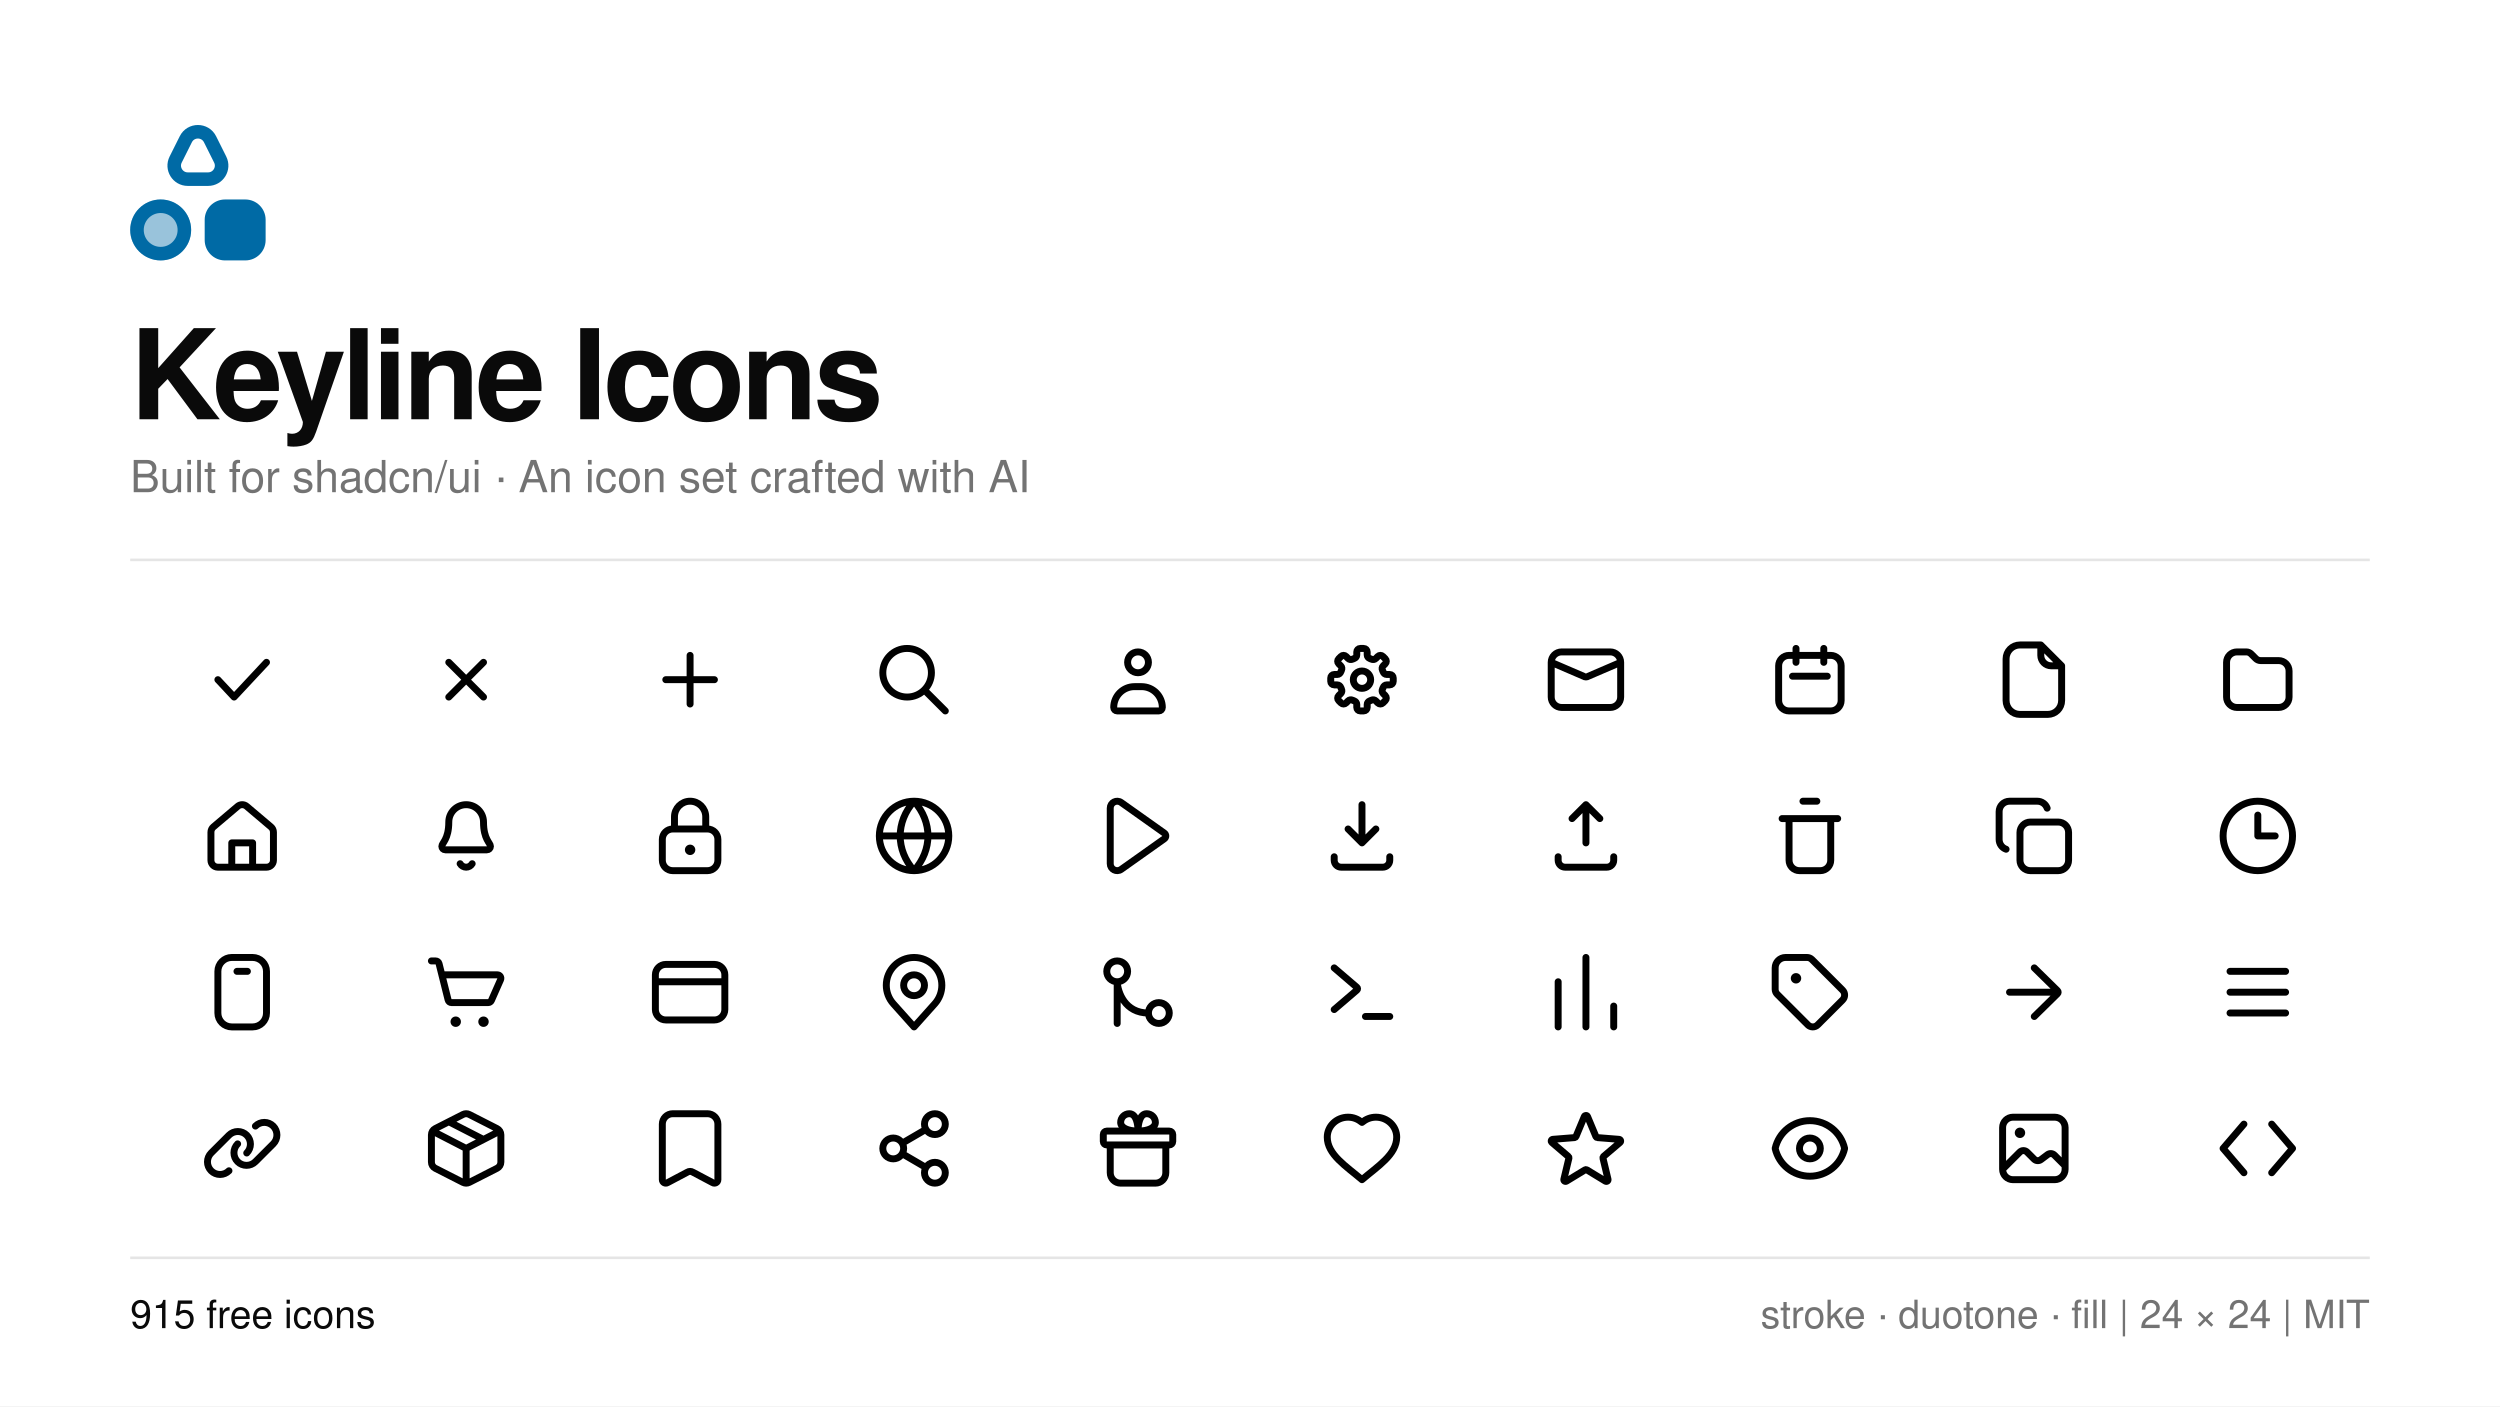
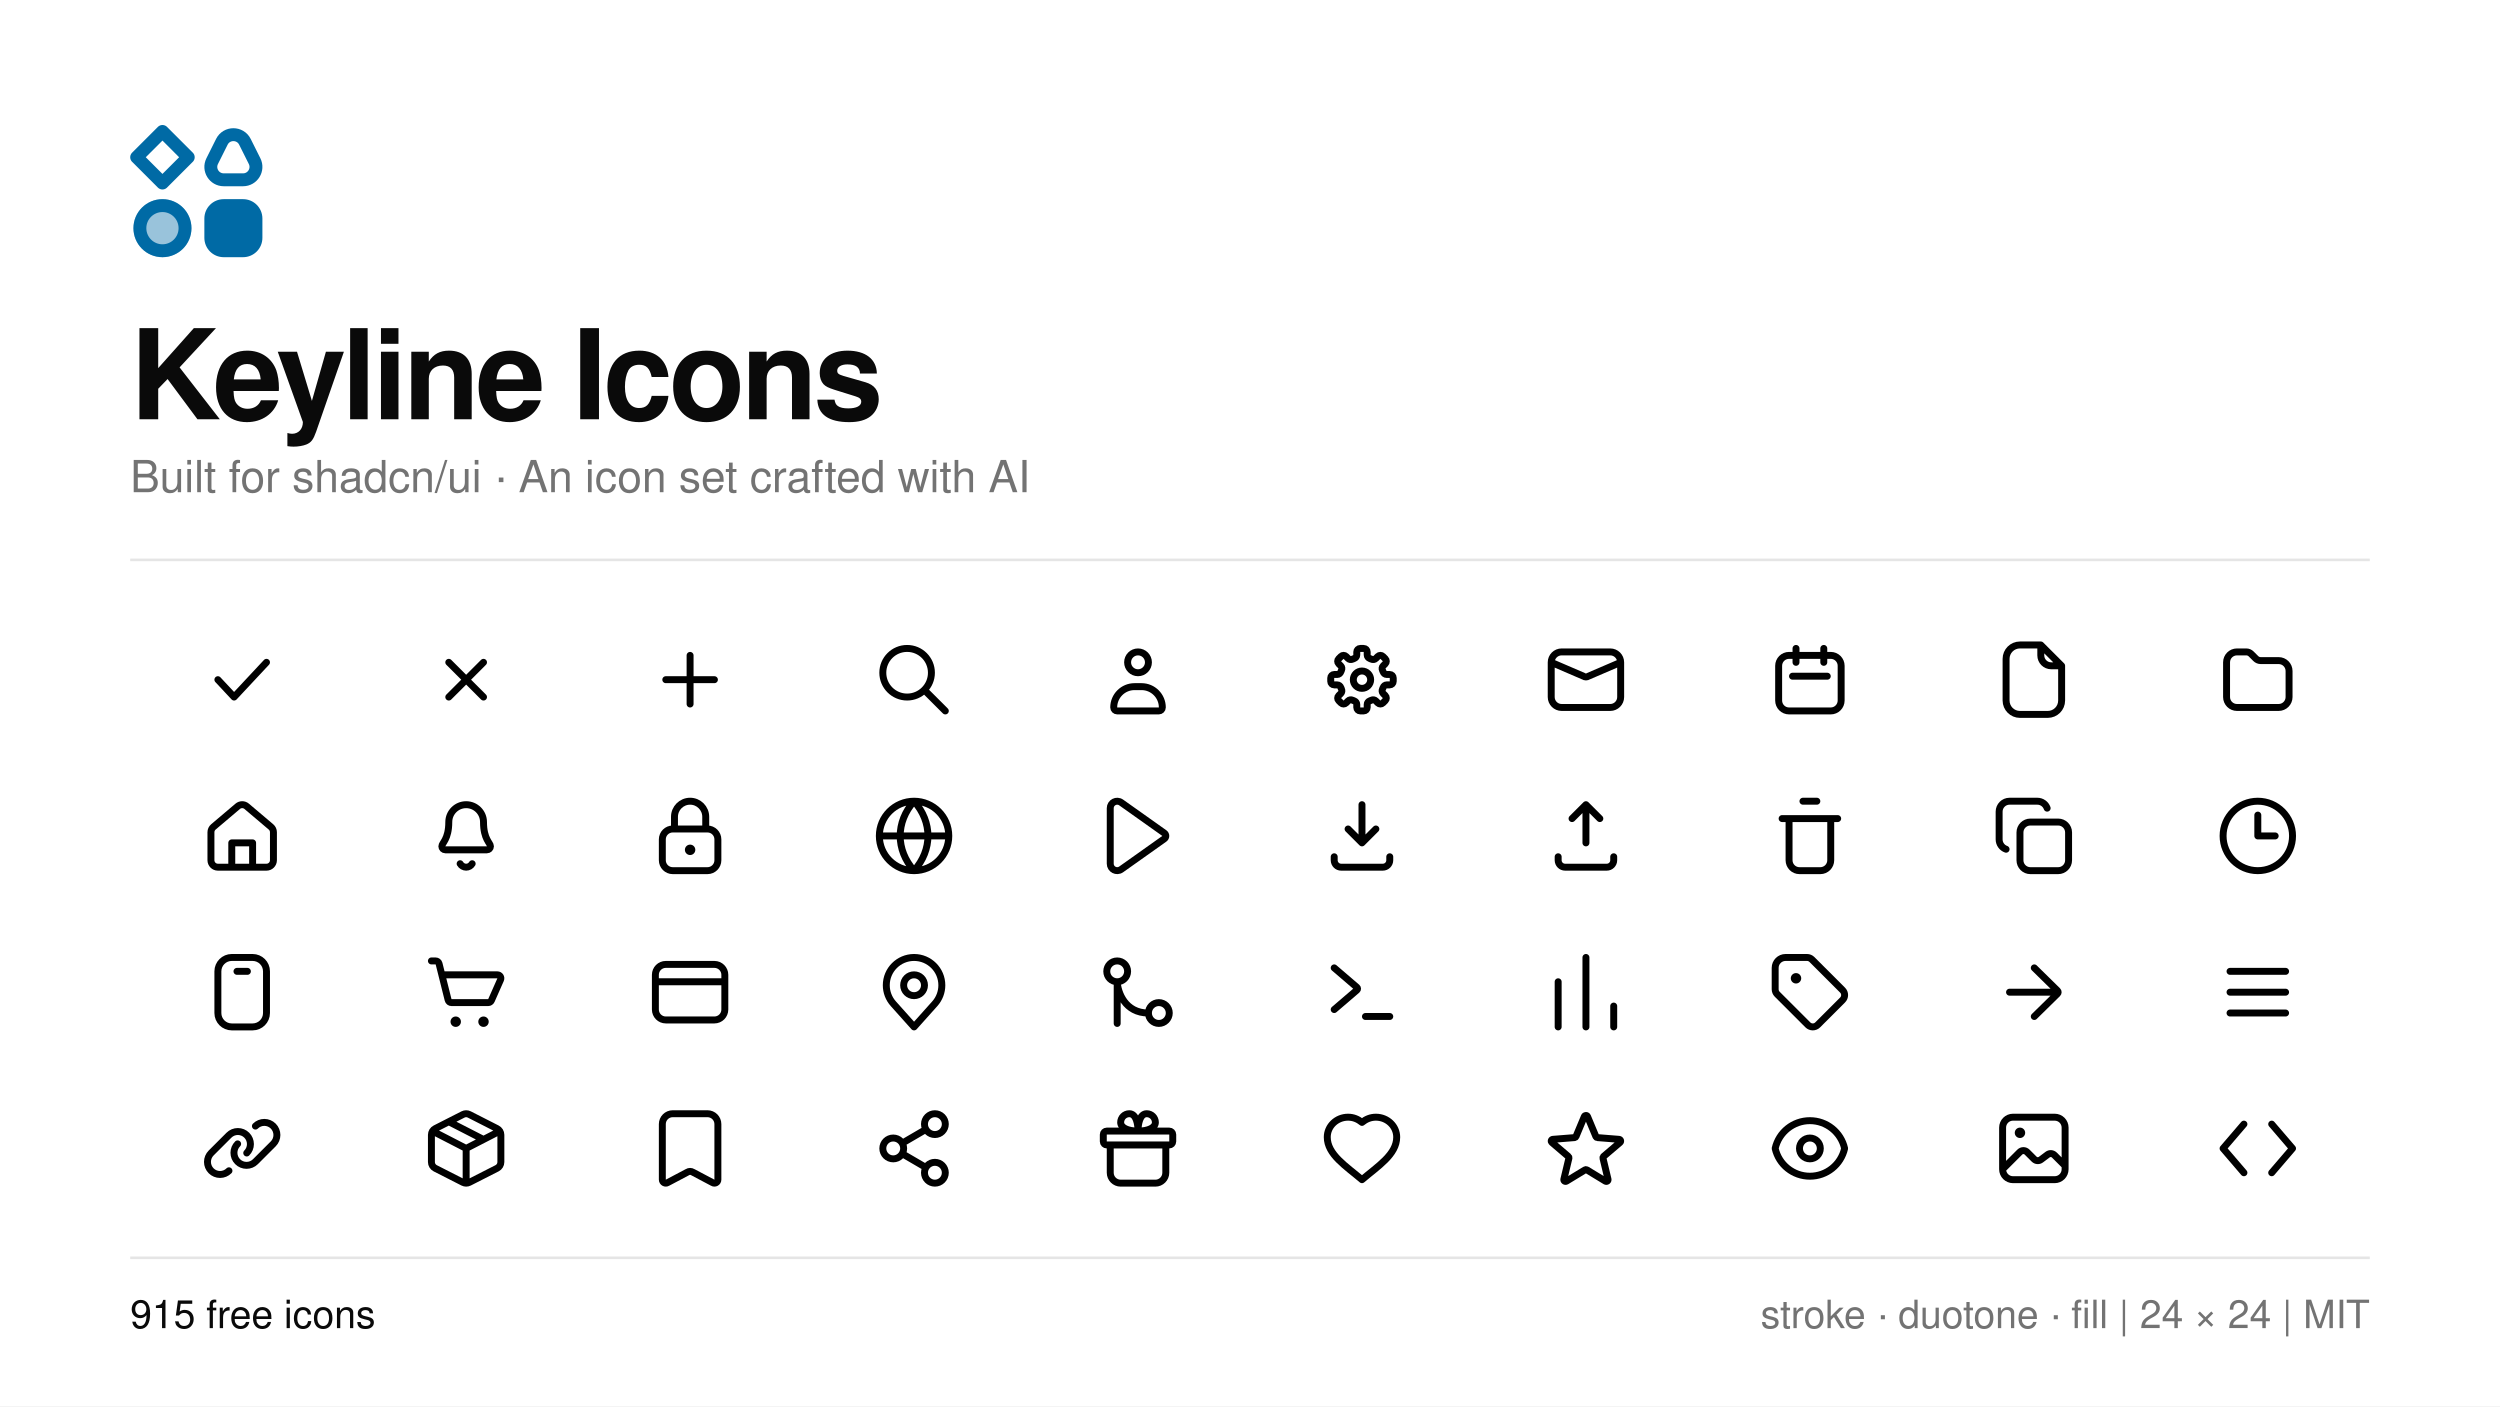
<svg xmlns="http://www.w3.org/2000/svg" width="1920" height="1080" viewBox="0 0 1920 1080">
  <rect width="1920" height="1080" fill="#ffffff" />
-   <g transform="translate(100 96) scale(5.2) translate(-2 -2)" color="#006aa5">
-     <path d="M10.212 4.106 C10.949 2.631 13.053 2.631 13.79 4.106 L15.288 7.104 C15.953 8.434 14.986 9.998 13.499 9.998 L10.503 9.998 C9.016 9.998 8.049 8.434 8.713 7.104 L10.212 4.106 Z" fill="none" stroke="currentColor" stroke-width="2" stroke-linecap="round" stroke-linejoin="round" />
+   <g transform="translate(100 96) scale(4.952381) translate(-1.5 -1.5)" color="#006aa5">
+     <path d="M6.5 2.5L10.5 6.5L6.5 10.5L2.5 6.5Z" fill="none" stroke="currentColor" stroke-width="2" stroke-linecap="butt" stroke-linejoin="round" />
+     <path d="M10.212 4.106 C10.949 2.631 13.053 2.631 13.79 4.106 L15.288 7.104 C15.953 8.434 14.986 9.998 13.499 9.998 L10.503 9.998 C9.016 9.998 8.049 8.434 8.713 7.104 L10.212 4.106 Z" transform="translate(5.5 0)" fill="none" stroke="currentColor" stroke-width="2" stroke-linecap="round" stroke-linejoin="round" />
    <path d="M6.5 13C8.985 13 11 15.015 11 17.5C11 19.985 8.985 22 6.5 22C4.015 22 2 19.985 2 17.5C2 15.015 4.015 13 6.5 13Z" fill="currentColor" fill-opacity="0.4" />
    <path d="M10 17.5C10 19.433 8.433 21 6.5 21C4.567 21 3 19.433 3 17.5C3 15.567 4.567 14 6.5 14C8.433 14 10 15.567 10 17.5Z" fill="none" stroke="currentColor" stroke-width="2" stroke-linecap="round" stroke-linejoin="round" />
    <path d="M19 13C20.657 13 22 14.343 22 16L22 19C22 20.657 20.657 22 19 22L16 22C14.343 22 13 20.657 13 19L13 16C13 14.343 14.343 13 16 13L19 13Z" fill="currentColor" />
  </g>
  <text x="100" y="322" font-family="-apple-system, BlinkMacSystemFont, 'Segoe UI', Helvetica, Arial, sans-serif" font-size="96" font-weight="600" letter-spacing="-3" fill="#0a0a0a">Keyline Icons</text>
  <text x="100" y="378" font-family="-apple-system, BlinkMacSystemFont, 'Segoe UI', Helvetica, Arial, sans-serif" font-size="34" fill="#737373">Built for shadcn/ui · An icon set crafted with AI</text>
  <line x1="100" y1="430" x2="1820" y2="430" stroke="#e5e5e5" stroke-width="2" />
  <g fill="none" stroke="#0a0a0a">
    <g transform="translate(154.00 490) scale(2.666667)" fill="none" stroke="currentColor" stroke-width="2" stroke-linecap="round" stroke-linejoin="round">
      <path d="M5 12L9.667 17L19 7" />
    </g>
    <g transform="translate(326.00 490) scale(2.666667)" fill="none" stroke="currentColor" stroke-width="2" stroke-linecap="round" stroke-linejoin="round">
      <path d="M7 7L17 17M17 7L7 17" />
    </g>
    <g transform="translate(498.00 490) scale(2.666667)" fill="none" stroke="currentColor" stroke-width="2" stroke-linecap="round" stroke-linejoin="round">
      <path d="M5 12H19M11.995 19.005V5.005" />
    </g>
    <g transform="translate(670.00 490) scale(2.666667)" fill="none" stroke="currentColor" stroke-width="2" stroke-linecap="round" stroke-linejoin="round">
      <path d="M17 10C17 13.866 13.866 17 10 17C6.134 17 3 13.866 3 10C3 6.134 6.134 3 10 3C13.866 3 17 6.134 17 10ZM15 15L21 21" />
    </g>
    <g transform="translate(842.00 490) scale(2.666667)" fill="none" stroke="currentColor" stroke-width="2" stroke-linecap="round" stroke-linejoin="round">
      <path d="M11 14H13C16.314 14 19 16.686 19 20C19 20.552 18.552 21 18 21H6C5.448 21 5 20.552 5 20C5 16.686 7.686 14 11 14ZM12 4C13.657 4 15 5.343 15 7C15 8.657 13.657 10 12 10C10.343 10 9 8.657 9 7C9 5.343 10.343 4 12 4Z" />
    </g>
    <g transform="translate(1014.00 490) scale(2.666667)" fill="none" stroke="currentColor" stroke-width="2" stroke-linecap="round" stroke-linejoin="round">
      <path d="M13.5 4.885C13.5 5.348 13.822 5.743 14.257 5.904C14.412 5.962 14.565 6.025 14.714 6.093C15.136 6.287 15.643 6.235 15.971 5.908L16.597 5.282C16.987 4.892 17.62 4.892 18.011 5.282L18.718 5.989C19.108 6.38 19.108 7.013 18.717 7.403L18.092 8.028C17.764 8.356 17.712 8.864 17.906 9.285C17.975 9.435 18.038 9.587 18.096 9.743C18.257 10.178 18.652 10.5 19.116 10.5L20 10.5C20.552 10.5 21 10.948 21 11.5L21 12.5C21 13.052 20.552 13.5 20 13.5L19.116 13.5C18.652 13.5 18.257 13.822 18.096 14.257C18.038 14.412 17.975 14.565 17.906 14.714C17.712 15.136 17.764 15.643 18.092 15.971L18.718 16.597C19.108 16.987 19.108 17.62 18.718 18.011L18.011 18.718C17.62 19.108 16.987 19.108 16.597 18.718L15.971 18.092C15.643 17.764 15.136 17.712 14.714 17.906C14.565 17.974 14.412 18.038 14.257 18.095C13.822 18.256 13.5 18.651 13.5 19.114L13.5 20C13.5 20.552 13.052 21 12.5 21L11.5 21C10.948 21 10.5 20.552 10.5 20L10.5 19.114C10.5 18.651 10.178 18.256 9.743 18.095C9.587 18.038 9.435 17.975 9.285 17.906C8.864 17.712 8.356 17.764 8.028 18.092L7.403 18.717C7.013 19.108 6.38 19.108 5.989 18.718L5.282 18.011C4.892 17.62 4.892 16.987 5.282 16.597L5.908 15.971C6.235 15.643 6.287 15.136 6.093 14.714C6.025 14.565 5.962 14.412 5.904 14.257C5.743 13.822 5.348 13.5 4.885 13.5L4 13.5C3.448 13.5 3 13.052 3 12.5L3 11.5C3 10.948 3.448 10.5 4 10.5L4.885 10.5C5.348 10.5 5.743 10.178 5.904 9.743C5.961 9.587 6.024 9.435 6.093 9.285C6.287 8.864 6.235 8.356 5.907 8.028L5.282 7.403C4.892 7.013 4.892 6.38 5.282 5.989L5.989 5.282C6.38 4.892 7.013 4.892 7.403 5.282L8.028 5.907C8.356 6.235 8.864 6.287 9.285 6.093C9.435 6.024 9.587 5.961 9.743 5.904C10.178 5.743 10.5 5.348 10.5 4.885L10.5 4C10.5 3.448 10.948 3 11.5 3L12.5 3C13.052 3 13.5 3.448 13.5 4L13.5 4.885ZM12 9.5C13.381 9.5 14.5 10.619 14.5 12C14.5 13.381 13.381 14.5 12 14.5C10.619 14.5 9.5 13.381 9.5 12C9.5 10.619 10.619 9.5 12 9.5Z" />
    </g>
    <g transform="translate(1186.00 490) scale(2.666667)" fill="none" stroke="currentColor" stroke-width="2" stroke-linecap="round" stroke-linejoin="round">
      <path d="M5 4H19C20.657 4 22 5.343 22 7V17C22 18.657 20.657 20 19 20H5C3.343 20 2 18.657 2 17V7C2 5.343 3.343 4 5 4ZM2 7L11.293 11C11.715 11.282 12.285 11.282 12.707 11L22 7" />
    </g>
    <g transform="translate(1358.00 490) scale(2.666667)" fill="none" stroke="currentColor" stroke-width="2" stroke-linecap="round" stroke-linejoin="round">
      <path d="M6 5H18C19.657 5 21 6.343 21 8V18C21 19.657 19.657 21 18 21H6C4.343 21 3 19.657 3 18V8C3 6.343 4.343 5 6 5ZM7 11H17M8 3V7M16 3V7" />
    </g>
    <g transform="translate(1530.00 490) scale(2.666667)" fill="none" stroke="currentColor" stroke-width="2" stroke-linecap="round" stroke-linejoin="round">
      <path d="M14 2H8C5.791 2 4 3.791 4 6V18C4 20.209 5.791 22 8 22H16C18.209 22 20 20.209 20 18V8L14 2ZM14 2V5C14 6.657 15.343 8 17 8H20" />
    </g>
    <g transform="translate(1702.00 490) scale(2.666667)" fill="none" stroke="currentColor" stroke-width="2" stroke-linecap="round" stroke-linejoin="round">
      <path d="M3 7C3 5.343 4.343 4 6 4L8.672 4C9.202 4 9.711 4.211 10.086 4.586L11.414 5.914C11.789 6.289 12.298 6.5 12.828 6.5L18 6.5C19.657 6.5 21 7.843 21 9.5L21 17C21 18.657 19.657 20 18 20L6 20C4.343 20 3 18.657 3 17Z" />
    </g>
    <g transform="translate(154.00 610) scale(2.666667)" fill="none" stroke="currentColor" stroke-width="2" stroke-linecap="round" stroke-linejoin="round">
      <path d="M20.293 9.401L13.293 3.47C12.547 2.838 11.453 2.838 10.707 3.47L3.707 9.401C3.259 9.781 3 10.339 3 10.927L3 19C3 20.105 3.895 21 5 21L19 21C20.105 21 21 20.105 21 19L21 10.927C21 10.339 20.741 9.781 20.293 9.401ZM9 21V14H15V21" />
    </g>
    <g transform="translate(326.00 610) scale(2.666667)" fill="none" stroke="currentColor" stroke-width="2" stroke-linecap="round" stroke-linejoin="round">
      <path d="M12 3C14.761 3 17 5.239 17 8C17 13 19 14 19 15C19 15.552 18.552 16 18 16H6C5.448 16 5 15.552 5 15C5 14 7 13 7 8C7 5.239 9.239 3 12 3ZM10.268 20C10.625 20.619 11.286 21 12 21C12.714 21 13.375 20.619 13.732 20" />
    </g>
    <g transform="translate(498.00 610) scale(2.666667)" fill="none" stroke="currentColor" stroke-width="2" stroke-linecap="round" stroke-linejoin="round">
      <path d="M7.5 10V6.5C7.5 4.015 9.515 2 12 2C14.485 2 16.5 4.015 16.5 6.5V10M4 13V19C4 20.657 5.343 22 7 22H17C18.657 22 20 20.657 20 19V13C20 11.343 18.657 10 17 10H7C5.343 10 4 11.343 4 13Z" />
      <path d="M13.5 16C13.5 16.828 12.828 17.5 12 17.5C11.172 17.5 10.5 16.828 10.5 16C10.5 15.172 11.172 14.5 12 14.5C12.828 14.5 13.5 15.172 13.5 16Z" fill="currentColor" stroke="none" />
    </g>
    <g transform="translate(670.00 610) scale(2.666667)" fill="none" stroke="currentColor" stroke-width="2" stroke-linecap="round" stroke-linejoin="round">
      <path d="M22 12C22 17.523 17.523 22 12 22C6.477 22 2 17.523 2 12C2 6.477 6.477 2 12 2C17.523 2 22 6.477 22 12ZM2 12H22M12 2C14.667 5 16 8.5 16 12C16 15.5 14.667 19 12 22C9.333 19 8 15.5 8 12C8 8.5 9.333 5 12 2Z" />
    </g>
    <g transform="translate(842.00 610) scale(2.666667)" fill="none" stroke="currentColor" stroke-width="2" stroke-linecap="round" stroke-linejoin="round">
      <path d="M4 4.004C4 2.38 5.833 1.433 7.157 2.372L19.579 11.184C20.14 11.583 20.14 12.417 19.579 12.816L7.157 21.628C5.833 22.567 4 21.62 4 19.996Z" />
    </g>
    <g transform="translate(1014.00 610) scale(2.666667)" fill="none" stroke="currentColor" stroke-width="2" stroke-linecap="round" stroke-linejoin="round">
      <path d="M12 3V14M8 10L12 14L16 10M4 18V19C4 20.105 4.895 21 6 21H18C19.105 21 20 20.105 20 19V18" />
    </g>
    <g transform="translate(1186.00 610) scale(2.666667)" fill="none" stroke="currentColor" stroke-width="2" stroke-linecap="round" stroke-linejoin="round">
      <path d="M12 14V3M8 7L12 3L16 7M4 18V19C4 20.105 4.895 21 6 21H18C19.105 21 20 20.105 20 19V18" />
    </g>
    <g transform="translate(1358.00 610) scale(2.666667)" fill="none" stroke="currentColor" stroke-width="2" stroke-linecap="round" stroke-linejoin="round">
      <path d="M10 2H14M4 7H20M6 7H18V19C18 20.657 16.657 22 15 22H9C7.343 22 6 20.657 6 19V7Z" />
    </g>
    <g transform="translate(1530.00 610) scale(2.666667)" fill="none" stroke="currentColor" stroke-width="2" stroke-linecap="round" stroke-linejoin="round">
      <path d="M15.828 4C15.405 2.801 14.271 2 13 2H5C3.343 2 2 3.343 2 5V13C2 14.271 2.801 15.405 4 15.828M11 8H19C20.657 8 22 9.343 22 11V19C22 20.657 20.657 22 19 22H11C9.343 22 8 20.657 8 19V11C8 9.343 9.343 8 11 8Z" />
    </g>
    <g transform="translate(1702.00 610) scale(2.666667)" fill="none" stroke="currentColor" stroke-width="2" stroke-linecap="round" stroke-linejoin="round">
      <path d="M12 6L12 12L17 12M12 2C17.523 2 22 6.477 22 12C22 17.523 17.523 22 12 22C6.477 22 2 17.523 2 12C2 6.477 6.477 2 12 2Z" />
    </g>
    <g transform="translate(154.00 730) scale(2.666667)" fill="none" stroke="currentColor" stroke-width="2" stroke-linecap="round" stroke-linejoin="round">
      <path d="M10.5 6H13.5M19 18V6C19 3.791 17.209 2 15 2H9C6.791 2 5 3.791 5 6V18C5 20.209 6.791 22 9 22H15C17.209 22 19 20.209 19 18Z" />
    </g>
    <g transform="translate(326.00 730) scale(2.666667)" fill="none" stroke="currentColor" stroke-width="2" stroke-linecap="round" stroke-linejoin="round">
      <path d="M2 3H3.219C3.678 3 4.078 3.312 4.189 3.757L5 7M5 7H20.998C21.72 7 22.204 7.743 21.913 8.404L19.263 14.404C19.103 14.766 18.744 15 18.348 15H7.781C7.322 15 6.922 14.688 6.811 14.242L5 7Z" />
      <path d="M10.5 20.5C10.5 21.328 9.828 22 9 22C8.172 22 7.5 21.328 7.5 20.5C7.5 19.672 8.172 19 9 19C9.828 19 10.5 19.672 10.5 20.5ZM18.5 20.5C18.5 21.328 17.828 22 17 22C16.172 22 15.5 21.328 15.5 20.5C15.5 19.672 16.172 19 17 19C17.828 19 18.5 19.672 18.5 20.5Z" fill="currentColor" stroke="none" />
    </g>
    <g transform="translate(498.00 730) scale(2.666667)" fill="none" stroke="currentColor" stroke-width="2" stroke-linecap="round" stroke-linejoin="round">
      <path d="M2 9H22M2 7C2 5.343 3.343 4 5 4H19C20.657 4 22 5.343 22 7V17C22 18.657 20.657 20 19 20H5C3.343 20 2 18.657 2 17V7Z" />
    </g>
    <g transform="translate(670.00 730) scale(2.666667)" fill="none" stroke="currentColor" stroke-width="2" stroke-linecap="round" stroke-linejoin="round">
      <path d="M17.963 15.333L12 22L6.037 15.333C4.725 13.867 4 11.968 4 10C4 5.582 7.582 2 12 2C16.418 2 20 5.582 20 10C20 11.968 19.275 13.867 17.963 15.333ZM15 10C15 11.657 13.657 13 12 13C10.343 13 9 11.657 9 10C9 8.343 10.343 7 12 7C13.657 7 15 8.343 15 10Z" />
    </g>
    <g transform="translate(842.00 730) scale(2.666667)" fill="none" stroke="currentColor" stroke-width="2" stroke-linecap="round" stroke-linejoin="round">
      <path d="M6 21V9C6.167 12 8.2 18 15 18M6 9C7.657 9 9 7.657 9 6C9 4.343 7.657 3 6 3C4.343 3 3 4.343 3 6C3 7.657 4.343 9 6 9ZM18 21C19.657 21 21 19.657 21 18C21 16.343 19.657 15 18 15C16.343 15 15 16.343 15 18C15 19.657 16.343 21 18 21Z" />
    </g>
    <g transform="translate(1014.00 730) scale(2.666667)" fill="none" stroke="currentColor" stroke-width="2" stroke-linecap="round" stroke-linejoin="round">
      <path d="M4 5L10.557 10.62C10.79 10.82 10.79 11.18 10.557 11.38L4 17M20 19H13" />
    </g>
    <g transform="translate(1186.00 730) scale(2.666667)" fill="none" stroke="currentColor" stroke-width="2" stroke-linecap="round" stroke-linejoin="round">
      <path d="M4 9V22M12 2V22M20 16V22" />
    </g>
    <g transform="translate(1358.00 730) scale(2.666667)" fill="none" stroke="currentColor" stroke-width="2" stroke-linecap="round" stroke-linejoin="round">
      <path d="M2 5C2 3.343 3.343 2 5 2L11.172 2C11.702 2 12.211 2.211 12.586 2.586L21.414 11.414C22.195 12.195 22.195 13.462 21.414 14.243L14.243 21.414C13.462 22.195 12.195 22.195 11.414 21.414L2.586 12.586C2.211 12.211 2 11.702 2 11.172Z" />
      <path d="M9.5 8C9.5 8.828 8.828 9.5 8 9.5C7.172 9.5 6.5 8.828 6.5 8C6.5 7.172 7.172 6.5 8 6.5C8.828 6.5 9.5 7.172 9.5 8Z" fill="currentColor" stroke="none" />
    </g>
    <g transform="translate(1530.00 730) scale(2.666667)" fill="none" stroke="currentColor" stroke-width="2" stroke-linecap="round" stroke-linejoin="round">
      <path d="M5 12H18.059M12.123 5L18.826 11.588C19.058 11.815 19.058 12.185 18.826 12.412L12.123 19" />
    </g>
    <g transform="translate(1702.00 730) scale(2.666667)" fill="none" stroke="currentColor" stroke-width="2" stroke-linecap="round" stroke-linejoin="round">
      <path d="M4 6H20M4 12H20M4 18H20" />
    </g>
    <g transform="translate(154.00 850) scale(2.666667)" fill="none" stroke="currentColor" stroke-width="2" stroke-linecap="round" stroke-linejoin="round">
      <path d="M8.188 18.438C7.508 19.118 6.586 19.5 5.625 19.5C4.664 19.5 3.742 19.118 3.062 18.438C2.382 17.758 2 16.836 2 15.875C2 14.914 2.382 13.992 3.062 13.312L8.187 8.187C8.867 7.507 9.789 7.125 10.75 7.125C11.711 7.125 12.633 7.507 13.313 8.187C13.993 8.867 14.375 9.789 14.375 10.75C14.375 11.711 13.993 12.633 13.313 13.313M15.812 5.562C16.492 4.882 17.414 4.5 18.375 4.5C19.336 4.5 20.258 4.882 20.938 5.562C21.618 6.242 22 7.164 22 8.125C22 9.086 21.618 10.008 20.938 10.688L15.813 15.813C15.133 16.493 14.211 16.875 13.25 16.875C12.289 16.875 11.367 16.493 10.687 15.813C10.007 15.133 9.625 14.211 9.625 13.25C9.625 12.289 10.007 11.367 10.687 10.687" fill="none" />
    </g>
    <g transform="translate(326.00 850) scale(2.666667)" fill="none" stroke="currentColor" stroke-width="2" stroke-linecap="round" stroke-linejoin="round">
      <path d="M2.308 7.007L12 12M12 12L21.692 7.007M12 12L12 22M7 4.302L17 9.424M12.908 2.218L20.907 6.291C21.578 6.633 22 7.321 22 8.074L22 15.926C22 16.679 21.578 17.367 20.907 17.709L12.908 21.782C12.337 22.073 11.663 22.073 11.092 21.782L3.092 17.709C2.422 17.367 2 16.679 2 15.926L2 8.074C2 7.321 2.422 6.633 3.092 6.291L11.092 2.218C11.663 1.927 12.337 1.927 12.908 2.218Z" />
    </g>
    <g transform="translate(498.00 850) scale(2.666667)" fill="none" stroke="currentColor" stroke-width="2" stroke-linecap="round" stroke-linejoin="round">
      <path d="M4 5C4 3.343 5.343 2 7 2L17 2C18.657 2 20 3.343 20 5L20 20.998C20 21.79 19.125 22.267 18.459 21.84L12.811 18.851C12.317 18.534 11.683 18.534 11.189 18.851L5.541 21.84C4.875 22.267 4 21.79 4 20.998Z" />
    </g>
    <g transform="translate(670.00 850) scale(2.666667)" fill="none" stroke="currentColor" stroke-width="2" stroke-linecap="round" stroke-linejoin="round">
      <path d="M9.455 9.985L14.545 7.016M9.455 14.015L14.545 16.985M21 5C21 6.657 19.657 8 18 8C16.343 8 15 6.657 15 5C15 3.343 16.343 2 18 2C19.657 2 21 3.343 21 5ZM9 12C9 13.657 7.657 15 6 15C4.343 15 3 13.657 3 12C3 10.343 4.343 9 6 9C7.657 9 9 10.343 9 12ZM21 19C21 20.657 19.657 22 18 22C16.343 22 15 20.657 15 19C15 17.343 16.343 16 18 16C19.657 16 21 17.343 21 19Z" />
    </g>
    <g transform="translate(842.00 850) scale(2.666667)" fill="none" stroke="currentColor" stroke-width="2" stroke-linecap="round" stroke-linejoin="round">
      <path d="M12 7H3C2.448 7 2 7.448 2 8V10C2 10.552 2.448 11 3 11H21C21.552 11 22 10.552 22 10V8C22 7.448 21.552 7 21 7H12ZM12 7C9 7 7 6 7 4.5C7 3.119 8.119 2 9.5 2C11.5 2 12 5 12 7ZM12 7C15 7 17 6 17 4.5C17 3.119 15.881 2 14.5 2C12.5 2 12 5 12 7ZM4 11V19C4 20.657 5.343 22 7 22H17C18.657 22 20 20.657 20 19V11H4Z" />
    </g>
    <g transform="translate(1014.00 850) scale(2.666667)" fill="none" stroke="currentColor" stroke-width="2" stroke-linecap="round" stroke-linejoin="round">
      <path d="M12 21C7.438 17.103 2 13.75 2 8.75C2 5.574 4.686 3 8 3C9.5 3 10.843 3.546 12 4.5C13.157 3.546 14.5 3 16 3C19.314 3 22 5.574 22 8.75C22 13.75 16.562 17.103 12 21Z" fill="none" />
    </g>
    <g transform="translate(1186.00 850) scale(2.666667)" fill="none" stroke="currentColor" stroke-width="2" stroke-linecap="round" stroke-linejoin="round">
      <path d="M11.539 2.807C11.616 2.621 11.798 2.5 12 2.5C12.202 2.5 12.384 2.621 12.461 2.807L14.87 8.574C14.942 8.747 15.105 8.865 15.292 8.88L21.54 9.379C21.741 9.395 21.913 9.531 21.976 9.723C22.038 9.916 21.978 10.127 21.825 10.258L17.067 14.316C16.924 14.438 16.861 14.63 16.905 14.813L18.359 20.884C18.406 21.08 18.331 21.285 18.168 21.404C18.004 21.523 17.786 21.532 17.613 21.427L12.26 18.171C12.1 18.074 11.9 18.074 11.74 18.171L6.387 21.427C6.214 21.532 5.996 21.523 5.832 21.404C5.669 21.285 5.594 21.08 5.641 20.884L7.095 14.813C7.138 14.63 7.076 14.438 6.933 14.316L2.175 10.258C2.022 10.127 1.962 9.916 2.024 9.723C2.087 9.531 2.259 9.395 2.46 9.379L8.708 8.88C8.895 8.865 9.058 8.747 9.13 8.574Z" />
    </g>
    <g transform="translate(1358.00 850) scale(2.666667)" fill="none" stroke="currentColor" stroke-width="2" stroke-linecap="round" stroke-linejoin="round">
      <path d="M2 12C3.052 7.323 7.206 4 12 4C16.794 4 20.948 7.323 22 12C20.948 16.677 16.794 20 12 20C7.206 20 3.052 16.677 2 12ZM15 12C15 13.657 13.657 15 12 15C10.343 15 9 13.657 9 12C9 10.343 10.343 9 12 9C13.657 9 15 10.343 15 12Z" />
    </g>
    <g transform="translate(1530.00 850) scale(2.666667)" fill="none" stroke="currentColor" stroke-width="2" stroke-linecap="round" stroke-linejoin="round">
      <path d="M6 3L18 3C19.657 3 21 4.343 21 6L21 18C21 19.657 19.657 21 18 21L6 21C4.343 21 3 19.657 3 18L3 6C3 4.343 4.343 3 6 3ZM3 18L7.939 13.061C8.525 12.475 9.475 12.475 10.061 13.061L12.08 15.08C12.608 15.608 13.444 15.667 14.041 15.219L15.959 13.781C16.556 13.333 17.392 13.392 17.92 13.92L21 17" />
      <path d="M9.5 7.5C9.5 8.328 8.828 9 8 9C7.172 9 6.5 8.328 6.5 7.5C6.5 6.672 7.172 6 8 6C8.828 6 9.5 6.672 9.5 7.5Z" fill="currentColor" stroke="none" />
    </g>
    <g transform="translate(1702.00 850) scale(2.666667)" fill="none" stroke="currentColor" stroke-width="2" stroke-linecap="round" stroke-linejoin="round">
      <path d="M8 5L2 12L8 19M16 5L22 12L16 19" />
    </g>
  </g>
  <line x1="100" y1="966" x2="1820" y2="966" stroke="#e5e5e5" stroke-width="2" />
  <text x="100" y="1020" font-family="-apple-system, BlinkMacSystemFont, 'Segoe UI', Helvetica, Arial, sans-serif" font-size="30" fill="#0a0a0a">915 free icons</text>
  <text x="1820" y="1020" text-anchor="end" font-family="-apple-system, BlinkMacSystemFont, 'Segoe UI', Helvetica, Arial, sans-serif" font-size="30" fill="#737373">stroke · duotone · fill  |  24 × 24  |  MIT</text>
</svg>
